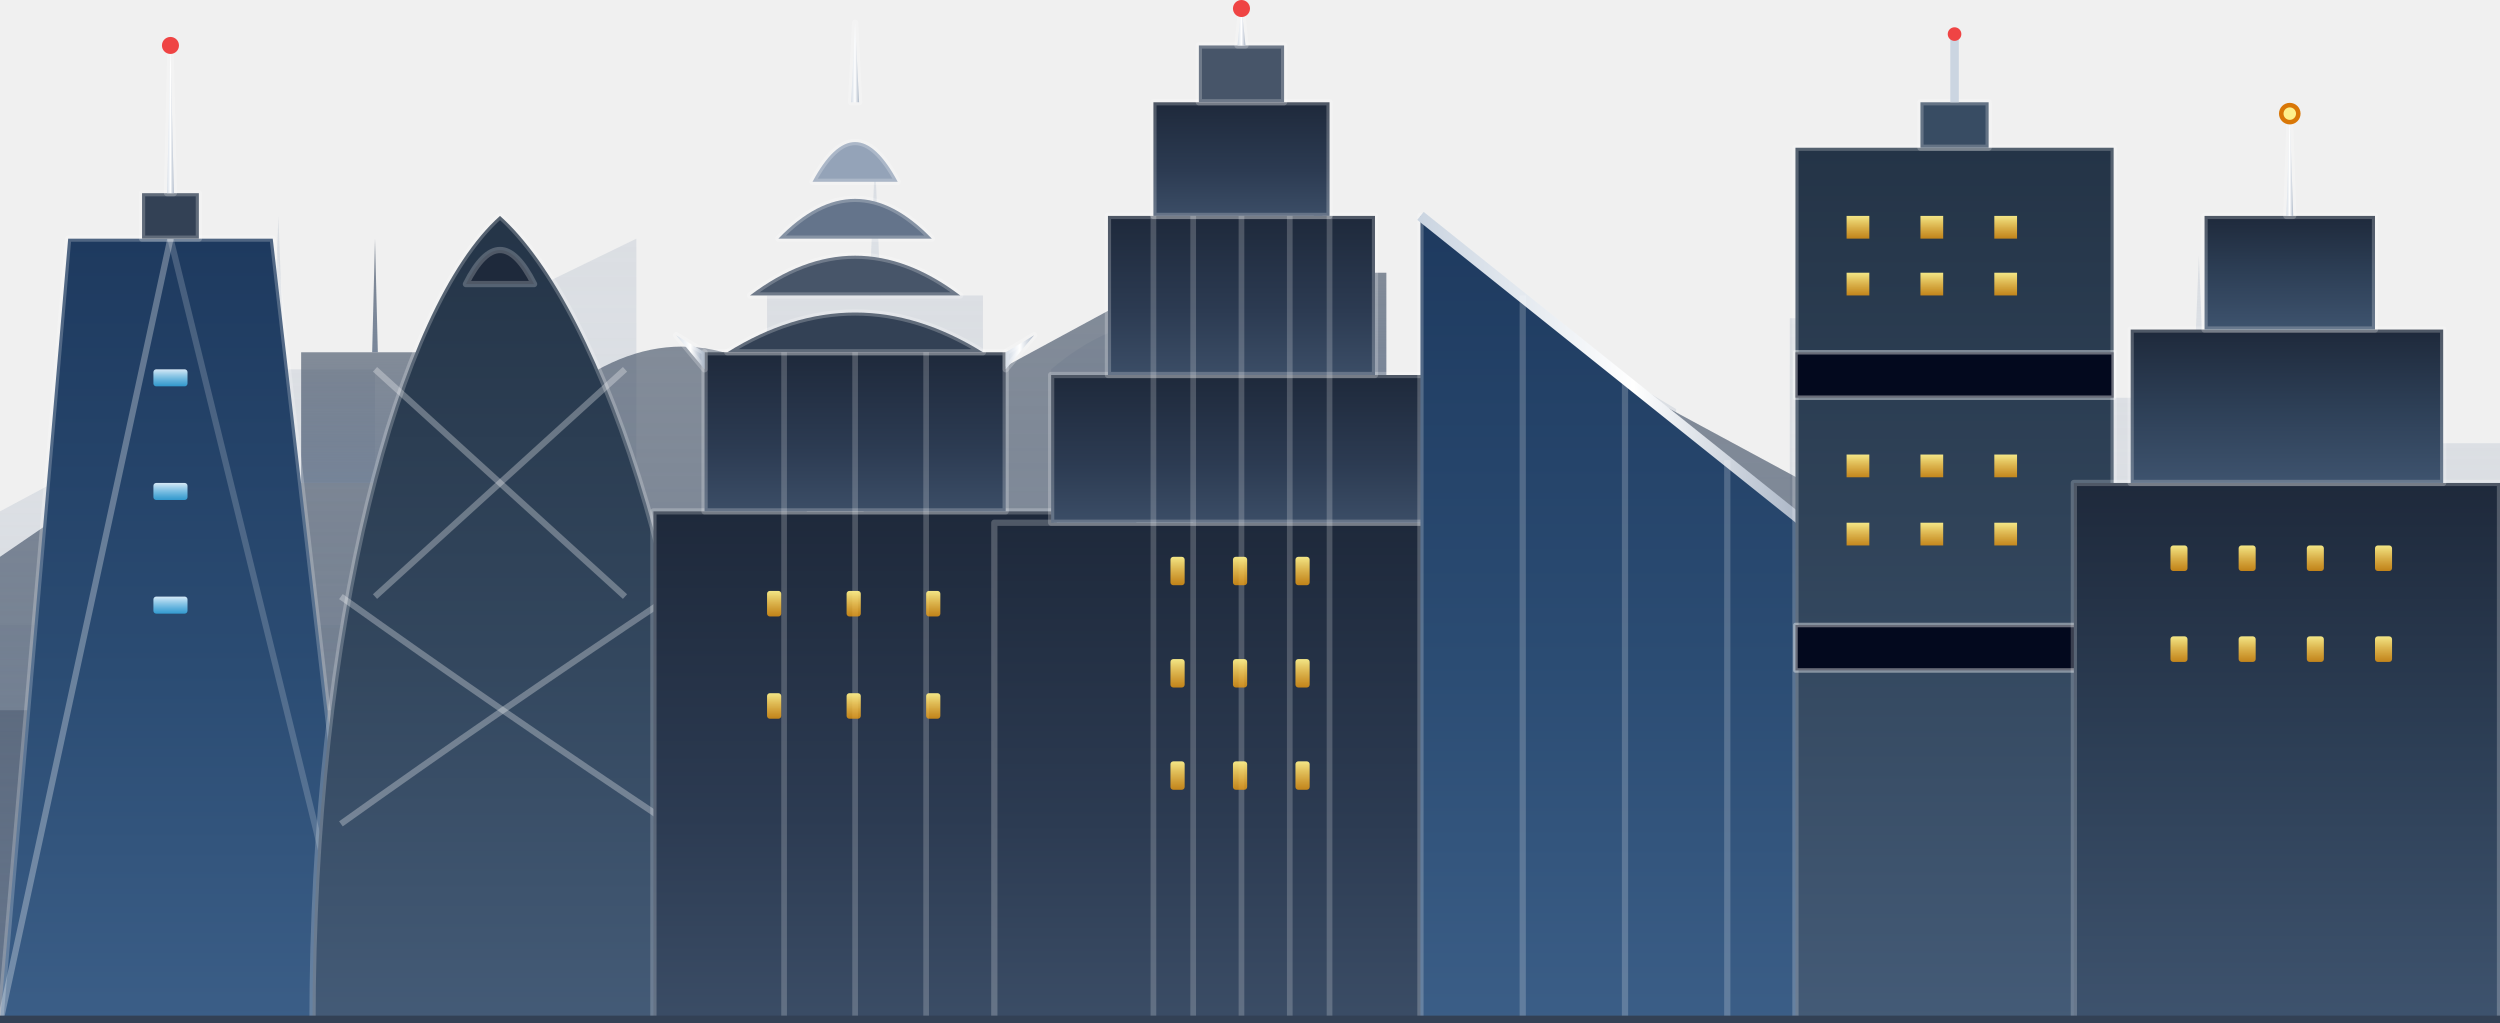
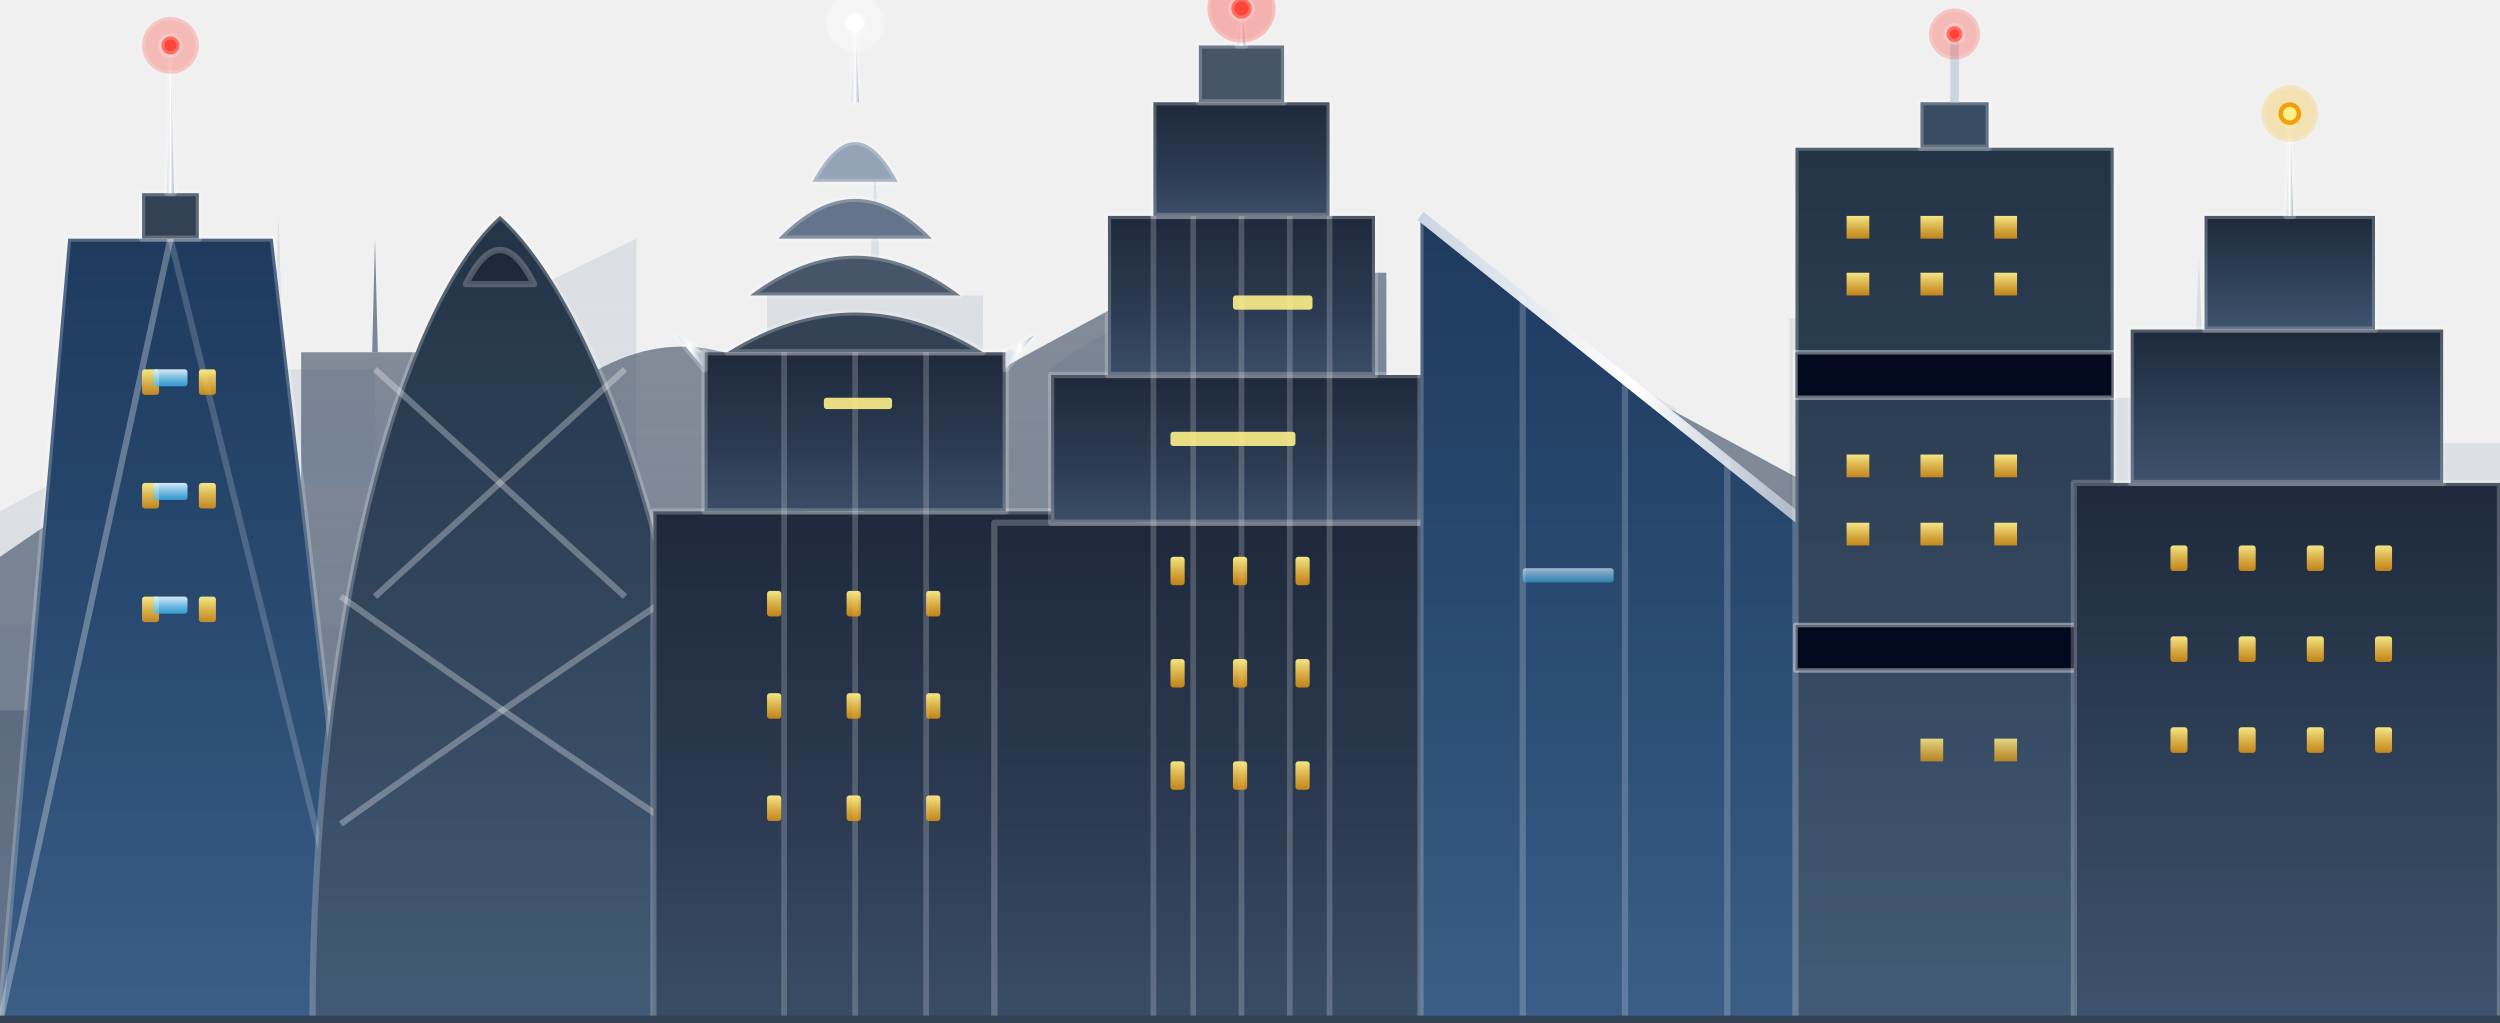
<svg xmlns="http://www.w3.org/2000/svg" viewBox="0 0 440 180" preserveAspectRatio="none" fill="none" class="w-full h-full">
  <defs>
    <linearGradient id="mSkyBg" x1="0" y1="0" x2="0" y2="1">
      <stop offset="0%" stop-color="#94a3b8" stop-opacity="0.22" />
      <stop offset="100%" stop-color="#cbd5e1" stop-opacity="0.42" />
    </linearGradient>
    <linearGradient id="mSkyMid" x1="0" y1="0" x2="0" y2="1">
      <stop offset="0%" stop-color="#475569" stop-opacity="0.65" />
      <stop offset="100%" stop-color="#64748b" stop-opacity="0.85" />
    </linearGradient>
    <linearGradient id="mToneNavy" x1="0" y1="0" x2="0" y2="1">
      <stop offset="0%" stop-color="#1e293b" />
      <stop offset="60%" stop-color="#2c3b52" />
      <stop offset="100%" stop-color="#3b4d66" />
    </linearGradient>
    <linearGradient id="mToneSteel" x1="0" y1="0" x2="0" y2="1">
      <stop offset="0%" stop-color="#243447" />
      <stop offset="55%" stop-color="#33475e" />
      <stop offset="100%" stop-color="#445b77" />
    </linearGradient>
    <linearGradient id="mToneSlate" x1="0" y1="0" x2="0" y2="1">
      <stop offset="0%" stop-color="#1e293b" />
      <stop offset="50%" stop-color="#2d3f56" />
      <stop offset="100%" stop-color="#3e536e" />
    </linearGradient>
    <linearGradient id="mToneGlass" x1="0" y1="0" x2="0" y2="1">
      <stop offset="0%" stop-color="#1e3a5f" />
      <stop offset="55%" stop-color="#2b4c73" />
      <stop offset="100%" stop-color="#3b5e87" />
    </linearGradient>
    <linearGradient id="mSpireSteel" x1="0" y1="0" x2="1" y2="0">
      <stop offset="0%" stop-color="#cbd5e1" />
      <stop offset="50%" stop-color="#ffffff" />
      <stop offset="100%" stop-color="#94a3b8" />
    </linearGradient>
    <linearGradient id="mWinWarm" x1="0" y1="0" x2="0" y2="1">
      <stop offset="0%" stop-color="#fef08a" stop-opacity="0.95" />
      <stop offset="100%" stop-color="#f59e0b" stop-opacity="0.75" />
    </linearGradient>
    <linearGradient id="mWinCyan" x1="0" y1="0" x2="0" y2="1">
      <stop offset="0%" stop-color="#e0f2fe" stop-opacity="0.95" />
      <stop offset="100%" stop-color="#38bdf8" stop-opacity="0.7" />
    </linearGradient>
  </defs>
  <g fill="url(#mSkyBg)">
    <rect x="0" y="110" width="440" height="70" />
    <polygon points="0,180 0,90 28,75 28,180" />
    <rect x="32" y="65" width="34" height="115" />
    <polygon points="48,65 49,38 50,65" />
    <polygon points="75,180 75,60 112,42 112,180" />
    <rect x="135" y="52" width="38" height="128" />
    <polygon points="153,52 154,28 155,52" />
    <path d="M 185 180 L 185 65 Q 205 48 225 65 L 225 180 Z" />
    <polygon points="255,180 255,48 295,72 295,180" />
    <rect x="315" y="56" width="36" height="124" />
    <polygon points="332,56 333,32 334,56" />
    <rect x="368" y="70" width="38" height="110" />
    <polygon points="386,70 387,45 388,70" />
    <rect x="415" y="78" width="25" height="102" />
  </g>
  <g fill="url(#mSkyMid)">
    <rect x="0" y="125" width="440" height="55" />
    <polygon points="0,180 0,98 38,72 38,180" />
    <rect x="45" y="85" width="42" height="95" />
    <rect x="53" y="62" width="26" height="23" />
    <polygon points="65.5,62 66,42 66.5,62" />
    <path d="M 98 180 L 98 70 Q 120 52 142 70 L 142 180 Z" />
    <polygon points="152,180 152,78 200,52 200,180" />
    <rect x="210" y="72" width="44" height="108" />
    <rect x="220" y="48" width="24" height="24" />
    <line x1="232" y1="48" x2="232" y2="28" stroke="#64748b" stroke-width="1.5" />
    <polygon points="268,180 268,58 318,85 318,180" />
    <rect x="325" y="80" width="45" height="100" />
    <rect x="335" y="58" width="25" height="22" />
    <polygon points="347,58 347.5,38 348,58" />
    <rect x="382" y="92" width="58" height="88" />
  </g>
  <g stroke="rgba(255,255,255,0.22)" stroke-width="1.1" stroke-linejoin="round">
    <g fill="url(#mToneGlass)">
      <polygon points="0,180 12,42 48,42 64,180" />
      <line x1="30" y1="42" x2="0" y2="180" stroke="rgba(255,255,255,0.3)" />
      <line x1="30" y1="42" x2="64" y2="180" stroke="rgba(255,255,255,0.18)" />
      <rect x="25" y="34" width="10" height="8" fill="#334155" />
      <polygon points="29.4,34 30,8 30.6,34" fill="url(#mSpireSteel)" />
-       <circle cx="30" cy="8" r="1.5" fill="#ef4444" stroke="none" />
+       <g id="m-beacon-t1">
+         <circle cx="30" cy="8" r="5" fill="#ff3b30" opacity="0.3">
+           <animate attributeName="r" values="2;5.5;2" dur="1.4s" repeatCount="indefinite" />
+           <animate attributeName="opacity" values="0.7;0.06;0.7" dur="1.4s" repeatCount="indefinite" />
+         </circle>
+         <circle cx="30" cy="8" r="1.6" fill="#ff453a">
+           <animate attributeName="opacity" values="1;0.25;1" dur="1.4s" repeatCount="indefinite" />
+         </circle>
+       </g>
    </g>
    <g fill="url(#mToneSteel)">
      <path d="M 55 180 C 55 110, 70 54, 88 38 C 106 54, 126 110, 126 180 Z" />
      <path d="M 82 50 Q 88 38 94 50 Z" fill="#1e293b" />
      <path d="M 60 145 Q 88 125 118 105" stroke="rgba(255,255,255,0.3)" fill="none" />
      <path d="M 118 145 Q 88 125 60 105" stroke="rgba(255,255,255,0.3)" fill="none" />
      <path d="M 66 105 Q 88 85 110 65" stroke="rgba(255,255,255,0.3)" fill="none" />
      <path d="M 110 105 Q 88 85 66 65" stroke="rgba(255,255,255,0.3)" fill="none" />
    </g>
    <g fill="url(#mToneNavy)">
      <rect x="115" y="90" width="71" height="90" />
      <rect x="124" y="62" width="53" height="28" />
      <path d="M 128 62 Q 150.5 48 173 62 Z" fill="#334155" />
      <path d="M 132 52 Q 150.5 38 169 52 Z" fill="#475569" />
      <path d="M 137 42 Q 150.5 28 164 42 Z" fill="#64748b" />
      <path d="M 143 32 Q 150.5 18 158 32 Z" fill="#94a3b8" />
      <polygon points="149.8,18 150.5,4 151.2,18" fill="url(#mSpireSteel)" />
+       <g id="m-beacon-chrysler">
+         <circle cx="150.5" cy="4" r="5" fill="#ffffff" opacity="0.35">
+           <animate attributeName="r" values="2;6;2" dur="1.8s" repeatCount="indefinite" />
+           <animate attributeName="opacity" values="0.85;0.04;0.85" dur="1.8s" repeatCount="indefinite" />
+         </circle>
+         <circle cx="150.5" cy="4" r="1.6" fill="#ffffff">
+           <animate attributeName="opacity" values="1;0.1;1" dur="1.8s" repeatCount="indefinite" />
+         </circle>
+       </g>
      <polygon points="124,62 119,59 124,65" fill="url(#mSpireSteel)" />
      <polygon points="177,62 182,59 177,65" fill="url(#mSpireSteel)" />
    </g>
    <g fill="url(#mToneNavy)">
      <rect x="175" y="92" width="87" height="88" />
      <rect x="185" y="66" width="67" height="26" />
      <rect x="195" y="38" width="47" height="28" />
      <rect x="203" y="18" width="31" height="20" />
      <rect x="211" y="8" width="15" height="10" fill="#475569" />
      <polygon points="217.8,8 218.5,1 219.2,8" fill="url(#mSpireSteel)" />
-       <circle cx="218.5" cy="1.5" r="1.5" fill="#ef4444" stroke="none" />
+       <g id="m-beacon-empire">
+         <circle cx="218.5" cy="1.5" r="6" fill="#ff3b30" opacity="0.35">
+           <animate attributeName="r" values="2.2;7;2.2" dur="1.3s" repeatCount="indefinite" />
+           <animate attributeName="opacity" values="0.8;0.05;0.8" dur="1.3s" repeatCount="indefinite" />
+         </circle>
+         <circle cx="218.5" cy="1.5" r="1.8" fill="#ff453a">
+           <animate attributeName="opacity" values="1;0.2;1" dur="1.3s" repeatCount="indefinite" />
+         </circle>
+       </g>
    </g>
    <g fill="url(#mToneGlass)">
      <polygon points="250,180 250,38 325,98 325,180" />
      <line x1="250" y1="38" x2="325" y2="98" stroke="url(#mSpireSteel)" stroke-width="1.8" />
      <line x1="268" y1="52" x2="268" y2="180" stroke="rgba(255,255,255,0.2)" />
      <line x1="286" y1="67" x2="286" y2="180" stroke="rgba(255,255,255,0.2)" />
      <line x1="304" y1="81" x2="304" y2="180" stroke="rgba(255,255,255,0.2)" />
    </g>
    <g fill="url(#mToneSteel)">
      <rect x="316" y="26" width="56" height="154" />
      <rect x="316" y="62" width="56" height="8" fill="#03091e" stroke="rgba(255,255,255,0.4)" stroke-width="0.8" />
      <rect x="316" y="110" width="56" height="8" fill="#03091e" stroke="rgba(255,255,255,0.4)" stroke-width="0.8" />
      <rect x="338" y="18" width="12" height="8" fill="#384c63" />
      <line x1="344" y1="18" x2="344" y2="6" stroke="#cbd5e1" stroke-width="1.5" />
-       <circle cx="344" cy="6" r="1.2" fill="#ef4444" stroke="none" />
+       <g id="m-beacon-t6">
+         <circle cx="344" cy="6" r="4.5" fill="#ff3b30" opacity="0.3">
+           <animate attributeName="r" values="1.8;5;1.8" dur="1.6s" repeatCount="indefinite" />
+           <animate attributeName="opacity" values="0.7;0.08;0.7" dur="1.6s" repeatCount="indefinite" />
+         </circle>
+         <circle cx="344" cy="6" r="1.4" fill="#ff453a">
+           <animate attributeName="opacity" values="1;0.25;1" dur="1.6s" repeatCount="indefinite" />
+         </circle>
+       </g>
    </g>
    <g fill="url(#mToneSlate)">
      <rect x="365" y="85" width="75" height="95" />
      <rect x="375" y="58" width="55" height="27" />
      <rect x="388" y="38" width="30" height="20" />
      <polygon points="402.4,38 403,20 403.6,38" fill="url(#mSpireSteel)" />
-       <circle cx="403" cy="20" r="1.5" fill="#fef08a" stroke="#d97706" stroke-width="0.8" />
+       <g id="m-beacon-t7">
+         <circle cx="403" cy="20" r="5" fill="#fbbf24" opacity="0.3">
+           <animate attributeName="r" values="2;5.5;2" dur="2.2s" repeatCount="indefinite" />
+           <animate attributeName="opacity" values="0.8;0.08;0.8" dur="2.2s" repeatCount="indefinite" />
+         </circle>
+         <circle cx="403" cy="20" r="1.6" fill="#fef08a" stroke="#f59e0b" stroke-width="0.8">
+           <animate attributeName="opacity" values="1;0.3;1" dur="2.2s" repeatCount="indefinite" />
+         </circle>
+       </g>
    </g>
  </g>
  <g stroke="rgba(255,255,255,0.2)" stroke-width="1">
    <line x1="203" y1="38" x2="203" y2="180" />
    <line x1="210" y1="38" x2="210" y2="180" />
    <line x1="218.5" y1="38" x2="218.5" y2="180" />
    <line x1="227" y1="38" x2="227" y2="180" />
    <line x1="234" y1="38" x2="234" y2="180" />
    <line x1="138" y1="62" x2="138" y2="180" />
    <line x1="150.5" y1="62" x2="150.5" y2="180" />
    <line x1="163" y1="62" x2="163" y2="180" />
  </g>
  <g fill="url(#mWinWarm)">
-     <rect x="206" y="98" width="2.5" height="5" rx="0.5" />
-     <rect x="217" y="98" width="2.5" height="5" rx="0.5" />
-     <rect x="228" y="98" width="2.5" height="5" rx="0.5" />
-     <rect x="206" y="116" width="2.5" height="5" rx="0.5" />
-     <rect x="217" y="116" width="2.5" height="5" rx="0.5" />
-     <rect x="228" y="116" width="2.5" height="5" rx="0.5" />
-     <rect x="206" y="134" width="2.5" height="5" rx="0.5" />
-     <rect x="217" y="134" width="2.5" height="5" rx="0.5" />
-     <rect x="228" y="134" width="2.5" height="5" rx="0.5" />
-     <rect x="135" y="104" width="2.5" height="4.5" rx="0.5" />
-     <rect x="149" y="104" width="2.5" height="4.5" rx="0.5" />
-     <rect x="163" y="104" width="2.5" height="4.5" rx="0.5" />
-     <rect x="135" y="122" width="2.5" height="4.5" rx="0.5" />
-     <rect x="149" y="122" width="2.5" height="4.5" rx="0.5" />
-     <rect x="163" y="122" width="2.5" height="4.5" rx="0.5" />
-     <rect x="325" y="38" width="4" height="4" fill="url(#mWinWarm)" />
-     <rect x="338" y="38" width="4" height="4" fill="url(#mWinWarm)" />
-     <rect x="351" y="38" width="4" height="4" fill="url(#mWinWarm)" />
-     <rect x="325" y="48" width="4" height="4" fill="url(#mWinWarm)" />
-     <rect x="338" y="48" width="4" height="4" fill="url(#mWinWarm)" />
-     <rect x="351" y="48" width="4" height="4" fill="url(#mWinWarm)" />
-     <rect x="325" y="80" width="4" height="4" fill="url(#mWinWarm)" />
-     <rect x="338" y="80" width="4" height="4" fill="url(#mWinWarm)" />
-     <rect x="351" y="80" width="4" height="4" fill="url(#mWinWarm)" />
-     <rect x="325" y="92" width="4" height="4" fill="url(#mWinWarm)" />
-     <rect x="338" y="92" width="4" height="4" fill="url(#mWinWarm)" />
-     <rect x="351" y="92" width="4" height="4" fill="url(#mWinWarm)" />
-     <rect x="382" y="96" width="3" height="4.5" rx="0.5" />
-     <rect x="394" y="96" width="3" height="4.5" rx="0.5" />
-     <rect x="406" y="96" width="3" height="4.5" rx="0.5" />
-     <rect x="418" y="96" width="3" height="4.5" rx="0.5" />
-     <rect x="382" y="112" width="3" height="4.5" rx="0.5" />
-     <rect x="394" y="112" width="3" height="4.5" rx="0.5" />
-     <rect x="406" y="112" width="3" height="4.5" rx="0.5" />
-     <rect x="418" y="112" width="3" height="4.5" rx="0.5" />
+     <g id="m-win-steady">
+       <rect x="25" y="65" width="3" height="4.5" rx="0.5" />
+       <rect x="35" y="65" width="3" height="4.5" rx="0.5" />
+       <rect x="25" y="85" width="3" height="4.5" rx="0.5" />
+       <rect x="35" y="85" width="3" height="4.5" rx="0.5" />
+       <rect x="25" y="105" width="3" height="4.5" rx="0.5" />
+       <rect x="35" y="105" width="3" height="4.5" rx="0.5" />
+       <rect x="135" y="104" width="2.5" height="4.5" rx="0.5" />
+       <rect x="149" y="104" width="2.5" height="4.5" rx="0.5" />
+       <rect x="163" y="104" width="2.5" height="4.5" rx="0.5" />
+       <rect x="135" y="122" width="2.5" height="4.5" rx="0.5" />
+       <rect x="149" y="122" width="2.5" height="4.5" rx="0.5" />
+       <rect x="163" y="122" width="2.5" height="4.5" rx="0.5" />
+       <rect x="135" y="140" width="2.5" height="4.5" rx="0.5" />
+       <rect x="149" y="140" width="2.5" height="4.5" rx="0.5" />
+       <rect x="163" y="140" width="2.5" height="4.5" rx="0.5" />
+       <rect x="206" y="98" width="2.5" height="5" rx="0.5" />
+       <rect x="217" y="98" width="2.5" height="5" rx="0.5" />
+       <rect x="228" y="98" width="2.5" height="5" rx="0.5" />
+       <rect x="206" y="116" width="2.5" height="5" rx="0.5" />
+       <rect x="217" y="116" width="2.5" height="5" rx="0.5" />
+       <rect x="228" y="116" width="2.5" height="5" rx="0.5" />
+       <rect x="206" y="134" width="2.5" height="5" rx="0.5" />
+       <rect x="217" y="134" width="2.5" height="5" rx="0.5" />
+       <rect x="228" y="134" width="2.5" height="5" rx="0.5" />
+       <rect x="325" y="38" width="4" height="4" fill="url(#mWinWarm)" />
+       <rect x="338" y="38" width="4" height="4" fill="url(#mWinWarm)" />
+       <rect x="351" y="38" width="4" height="4" fill="url(#mWinWarm)" />
+       <rect x="325" y="48" width="4" height="4" fill="url(#mWinWarm)" />
+       <rect x="338" y="48" width="4" height="4" fill="url(#mWinWarm)" />
+       <rect x="351" y="48" width="4" height="4" fill="url(#mWinWarm)" />
+       <rect x="325" y="80" width="4" height="4" fill="url(#mWinWarm)" />
+       <rect x="338" y="80" width="4" height="4" fill="url(#mWinWarm)" />
+       <rect x="351" y="80" width="4" height="4" fill="url(#mWinWarm)" />
+       <rect x="325" y="92" width="4" height="4" fill="url(#mWinWarm)" />
+       <rect x="338" y="92" width="4" height="4" fill="url(#mWinWarm)" />
+       <rect x="351" y="92" width="4" height="4" fill="url(#mWinWarm)" />
+       <rect x="382" y="96" width="3" height="4.5" rx="0.5" />
+       <rect x="394" y="96" width="3" height="4.5" rx="0.5" />
+       <rect x="406" y="96" width="3" height="4.5" rx="0.5" />
+       <rect x="418" y="96" width="3" height="4.5" rx="0.5" />
+       <rect x="382" y="112" width="3" height="4.5" rx="0.5" />
+       <rect x="394" y="112" width="3" height="4.5" rx="0.5" />
+       <rect x="406" y="112" width="3" height="4.5" rx="0.5" />
+       <rect x="418" y="112" width="3" height="4.5" rx="0.5" />
+       <rect x="382" y="128" width="3" height="4.5" rx="0.5" />
+       <rect x="394" y="128" width="3" height="4.5" rx="0.5" />
+       <rect x="406" y="128" width="3" height="4.5" rx="0.5" />
+       <rect x="418" y="128" width="3" height="4.5" rx="0.5" />
+     </g>
+     <g id="m-win-breathe" opacity="0.9">
+       <animate attributeName="opacity" values="0.95;0.45;0.95" dur="3.4s" repeatCount="indefinite" />
+       <rect x="206" y="76" width="22" height="2.5" rx="0.5" fill="#fef08a" />
+       <rect x="145" y="70" width="12" height="2" rx="0.5" fill="#fef08a" />
+       <rect x="217" y="52" width="14" height="2.5" rx="0.5" fill="#fef08a" />
+       <rect x="338" y="130" width="4" height="4" fill="url(#mWinWarm)" />
+       <rect x="351" y="130" width="4" height="4" fill="url(#mWinWarm)" />
+     </g>
  </g>
  <g fill="url(#mWinCyan)">
    <rect x="27" y="65" width="6" height="3" rx="0.5" />
    <rect x="27" y="85" width="6" height="3" rx="0.5" />
    <rect x="27" y="105" width="6" height="3" rx="0.5" />
+     <rect x="268" y="100" width="16" height="2.5" rx="0.5" opacity="0.7">
+       <animate attributeName="opacity" values="0.8;0.3;0.8" dur="3.6s" repeatCount="indefinite" />
+     </rect>
  </g>
  <line x1="0" y1="180" x2="440" y2="180" stroke="#334155" stroke-width="2.5" />
</svg>
